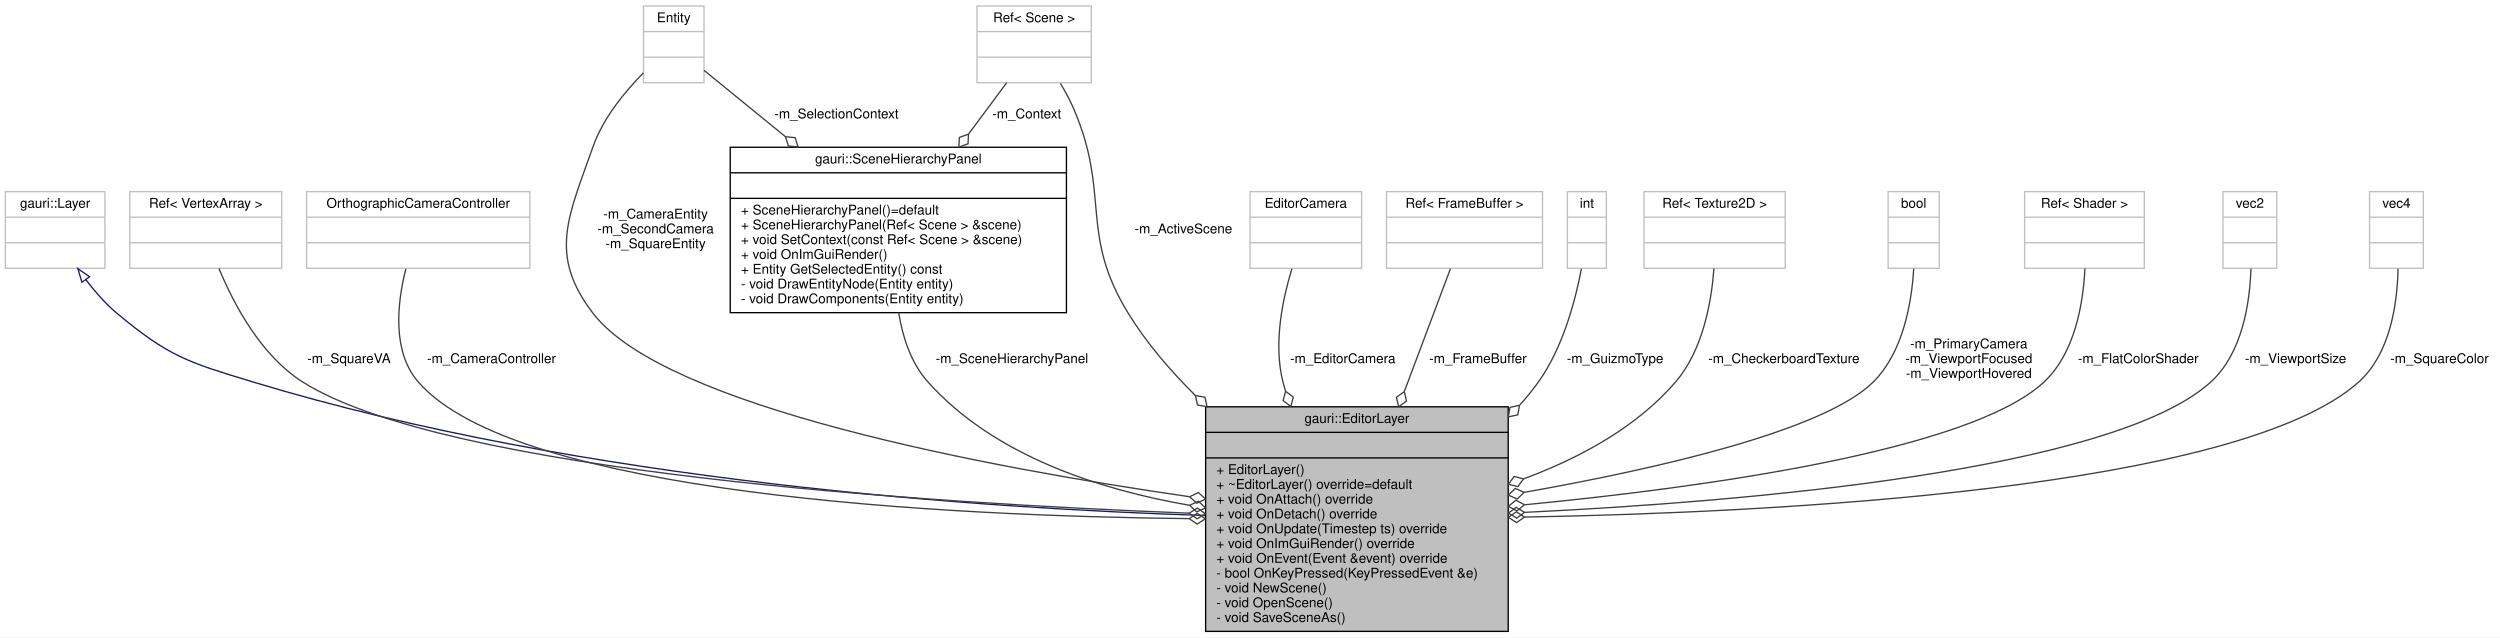
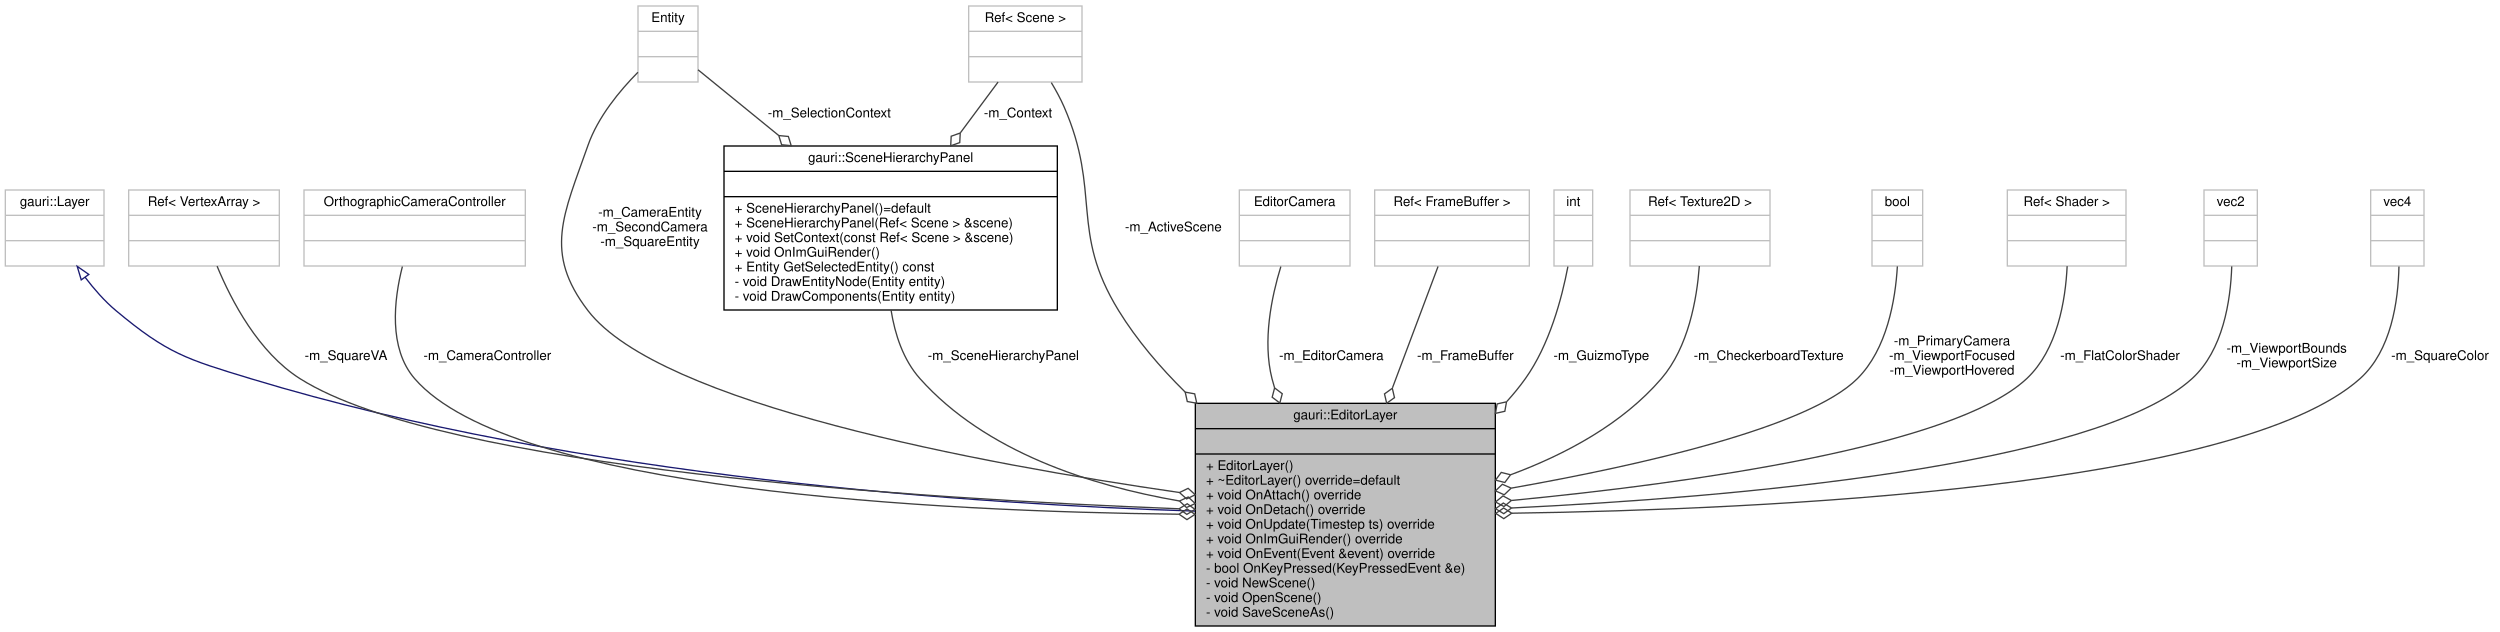
- <svg xmlns="http://www.w3.org/2000/svg" xmlns:xlink="http://www.w3.org/1999/xlink" width="1859pt" height="474pt" viewBox="0.00 0.00 1859.00 474.00">
+ <svg xmlns="http://www.w3.org/2000/svg" xmlns:xlink="http://www.w3.org/1999/xlink" width="1875pt" height="474pt" viewBox="0.00 0.00 1875.00 474.00">
  <g id="graph0" class="graph" transform="scale(1 1) rotate(0) translate(4 470)">
-     <polygon fill="white" stroke="transparent" points="-4,4 -4,-470 1855,-470 1855,4 -4,4" />
+     <polygon fill="white" stroke="transparent" points="-4,4 -4,-470 1871,-470 1871,4 -4,4" />
    <g id="node1" class="node">
      <g id="a_node1">
        <a xlink:title=" ">
          <polygon fill="#bfbfbf" stroke="black" points="892.5,-0.5 892.5,-167.5 1117.5,-167.5 1117.5,-0.5 892.5,-0.5" />
          <text text-anchor="middle" x="1005" y="-155.5" font-family="Helvetica,sans-Serif" font-size="10.00">gauri::EditorLayer</text>
          <polyline fill="none" stroke="black" points="892.5,-148.5 1117.5,-148.5 " />
          <text text-anchor="middle" x="1005" y="-136.5" font-family="Helvetica,sans-Serif" font-size="10.00"> </text>
          <polyline fill="none" stroke="black" points="892.5,-129.5 1117.5,-129.5 " />
          <text text-anchor="start" x="900.5" y="-117.5" font-family="Helvetica,sans-Serif" font-size="10.00">+ EditorLayer()</text>
          <text text-anchor="start" x="900.5" y="-106.5" font-family="Helvetica,sans-Serif" font-size="10.00">+ ~EditorLayer() override=default</text>
          <text text-anchor="start" x="900.5" y="-95.5" font-family="Helvetica,sans-Serif" font-size="10.00">+ void OnAttach() override</text>
          <text text-anchor="start" x="900.5" y="-84.5" font-family="Helvetica,sans-Serif" font-size="10.00">+ void OnDetach() override</text>
          <text text-anchor="start" x="900.5" y="-73.5" font-family="Helvetica,sans-Serif" font-size="10.00">+ void OnUpdate(Timestep ts) override</text>
          <text text-anchor="start" x="900.5" y="-62.5" font-family="Helvetica,sans-Serif" font-size="10.00">+ void OnImGuiRender() override</text>
          <text text-anchor="start" x="900.5" y="-51.5" font-family="Helvetica,sans-Serif" font-size="10.00">+ void OnEvent(Event &amp;event) override</text>
          <text text-anchor="start" x="900.5" y="-40.5" font-family="Helvetica,sans-Serif" font-size="10.00">- bool OnKeyPressed(KeyPressedEvent &amp;e)</text>
          <text text-anchor="start" x="900.5" y="-29.5" font-family="Helvetica,sans-Serif" font-size="10.00">- void NewScene()</text>
          <text text-anchor="start" x="900.5" y="-18.5" font-family="Helvetica,sans-Serif" font-size="10.00">- void OpenScene()</text>
          <text text-anchor="start" x="900.5" y="-7.5" font-family="Helvetica,sans-Serif" font-size="10.00">- void SaveSceneAs()</text>
        </a>
      </g>
    </g>
    <g id="node2" class="node">
      <g id="a_node2">
        <a xlink:title=" ">
          <polygon fill="white" stroke="#bfbfbf" points="0,-270.5 0,-327.5 74,-327.5 74,-270.5 0,-270.5" />
          <text text-anchor="middle" x="37" y="-315.5" font-family="Helvetica,sans-Serif" font-size="10.00">gauri::Layer</text>
          <polyline fill="none" stroke="#bfbfbf" points="0,-308.5 74,-308.5 " />
          <text text-anchor="middle" x="37" y="-296.5" font-family="Helvetica,sans-Serif" font-size="10.00"> </text>
          <polyline fill="none" stroke="#bfbfbf" points="0,-289.5 74,-289.5 " />
          <text text-anchor="middle" x="37" y="-277.5" font-family="Helvetica,sans-Serif" font-size="10.00"> </text>
        </a>
      </g>
    </g>
    <g id="edge1" class="edge">
      <path fill="none" stroke="midnightblue" d="M59.76,-262.14C66.52,-253.22 74.43,-244.16 83,-237 121.59,-204.75 135.89,-200.62 184,-186 429.27,-111.47 731.66,-91.77 892.26,-86.67" />
      <polygon fill="none" stroke="midnightblue" points="56.93,-260.09 53.9,-270.24 62.6,-264.19 56.93,-260.09" />
    </g>
    <g id="node3" class="node">
      <g id="a_node3">
        <a xlink:title=" ">
          <polygon fill="white" stroke="#bfbfbf" points="92.5,-270.5 92.5,-327.5 205.5,-327.5 205.5,-270.5 92.5,-270.5" />
          <text text-anchor="middle" x="149" y="-315.5" font-family="Helvetica,sans-Serif" font-size="10.00">Ref&lt; VertexArray &gt;</text>
          <polyline fill="none" stroke="#bfbfbf" points="92.5,-308.5 205.5,-308.5 " />
          <text text-anchor="middle" x="149" y="-296.5" font-family="Helvetica,sans-Serif" font-size="10.00"> </text>
          <polyline fill="none" stroke="#bfbfbf" points="92.5,-289.5 205.5,-289.5 " />
          <text text-anchor="middle" x="149" y="-277.5" font-family="Helvetica,sans-Serif" font-size="10.00"> </text>
        </a>
      </g>
    </g>
    <g id="edge2" class="edge">
      <path fill="none" stroke="#404040" d="M158.8,-270.41C169.68,-244.09 189.93,-205.64 221,-186 327.89,-118.42 687.2,-95.8 880.1,-88.43" />
      <polygon fill="none" stroke="#404040" points="880.28,-88.42 886.13,-84.2 892.27,-87.97 886.43,-92.19 880.28,-88.42" />
      <text text-anchor="middle" x="255.5" y="-200" font-family="Helvetica,sans-Serif" font-size="10.00"> -m_SquareVA</text>
    </g>
    <g id="node4" class="node">
      <g id="a_node4">
        <a xlink:title=" ">
          <polygon fill="white" stroke="#bfbfbf" points="224,-270.5 224,-327.5 390,-327.5 390,-270.5 224,-270.5" />
          <text text-anchor="middle" x="307" y="-315.5" font-family="Helvetica,sans-Serif" font-size="10.00">OrthographicCameraController</text>
          <polyline fill="none" stroke="#bfbfbf" points="224,-308.5 390,-308.5 " />
          <text text-anchor="middle" x="307" y="-296.5" font-family="Helvetica,sans-Serif" font-size="10.00"> </text>
          <polyline fill="none" stroke="#bfbfbf" points="224,-289.5 390,-289.5 " />
          <text text-anchor="middle" x="307" y="-277.5" font-family="Helvetica,sans-Serif" font-size="10.00"> </text>
        </a>
      </g>
    </g>
    <g id="edge3" class="edge">
      <path fill="none" stroke="#404040" d="M297.79,-270.1C291.43,-245.04 287.27,-208.79 307,-186 379.66,-102.07 699.6,-86.36 880.05,-84.34" />
      <polygon fill="none" stroke="#404040" points="880.26,-84.34 886.22,-80.28 892.26,-84.23 886.3,-88.28 880.26,-84.34" />
      <text text-anchor="middle" x="361.5" y="-200" font-family="Helvetica,sans-Serif" font-size="10.00"> -m_CameraController</text>
    </g>
    <g id="node5" class="node">
      <g id="a_node5">
        <a xlink:title=" ">
          <polygon fill="white" stroke="#bfbfbf" points="474.5,-408.5 474.5,-465.5 519.5,-465.5 519.5,-408.5 474.5,-408.5" />
          <text text-anchor="middle" x="497" y="-453.5" font-family="Helvetica,sans-Serif" font-size="10.00">Entity</text>
          <polyline fill="none" stroke="#bfbfbf" points="474.5,-446.5 519.5,-446.5 " />
          <text text-anchor="middle" x="497" y="-434.5" font-family="Helvetica,sans-Serif" font-size="10.00"> </text>
          <polyline fill="none" stroke="#bfbfbf" points="474.5,-427.5 519.5,-427.5 " />
          <text text-anchor="middle" x="497" y="-415.5" font-family="Helvetica,sans-Serif" font-size="10.00"> </text>
        </a>
      </g>
    </g>
    <g id="edge4" class="edge">
      <path fill="none" stroke="#404040" d="M474.45,-415.81C460.73,-401.94 444.45,-382.24 437,-361 418.76,-309 403.44,-280.72 437,-237 490.63,-167.13 730.08,-122.38 880.44,-100.64" />
      <polygon fill="none" stroke="#404040" points="880.58,-100.62 885.95,-95.82 892.46,-98.93 887.09,-103.74 880.58,-100.62" />
      <text text-anchor="middle" x="483.5" y="-307.5" font-family="Helvetica,sans-Serif" font-size="10.00"> -m_CameraEntity</text>
      <text text-anchor="middle" x="483.5" y="-296.5" font-family="Helvetica,sans-Serif" font-size="10.00">-m_SecondCamera</text>
      <text text-anchor="middle" x="483.5" y="-285.5" font-family="Helvetica,sans-Serif" font-size="10.00">-m_SquareEntity</text>
    </g>
    <g id="node8" class="node">
      <g id="a_node8">
        <a xlink:href="classgauri_1_1SceneHierarchyPanel.html" target="_top" xlink:title=" ">
          <polygon fill="white" stroke="black" points="539,-237.5 539,-360.5 789,-360.5 789,-237.5 539,-237.5" />
          <text text-anchor="middle" x="664" y="-348.5" font-family="Helvetica,sans-Serif" font-size="10.00">gauri::SceneHierarchyPanel</text>
          <polyline fill="none" stroke="black" points="539,-341.5 789,-341.5 " />
          <text text-anchor="middle" x="664" y="-329.5" font-family="Helvetica,sans-Serif" font-size="10.00"> </text>
          <polyline fill="none" stroke="black" points="539,-322.5 789,-322.5 " />
          <text text-anchor="start" x="547" y="-310.5" font-family="Helvetica,sans-Serif" font-size="10.00">+ SceneHierarchyPanel()=default</text>
          <text text-anchor="start" x="547" y="-299.5" font-family="Helvetica,sans-Serif" font-size="10.00">+ SceneHierarchyPanel(Ref&lt; Scene &gt; &amp;scene)</text>
          <text text-anchor="start" x="547" y="-288.5" font-family="Helvetica,sans-Serif" font-size="10.00">+ void SetContext(const Ref&lt; Scene &gt; &amp;scene)</text>
          <text text-anchor="start" x="547" y="-277.5" font-family="Helvetica,sans-Serif" font-size="10.00">+ void OnImGuiRender()</text>
          <text text-anchor="start" x="547" y="-266.5" font-family="Helvetica,sans-Serif" font-size="10.00">+ Entity GetSelectedEntity() const</text>
          <text text-anchor="start" x="547" y="-255.5" font-family="Helvetica,sans-Serif" font-size="10.00">- void DrawEntityNode(Entity entity)</text>
          <text text-anchor="start" x="547" y="-244.5" font-family="Helvetica,sans-Serif" font-size="10.00">- void DrawComponents(Entity entity)</text>
        </a>
      </g>
    </g>
    <g id="edge8" class="edge">
      <path fill="none" stroke="#404040" d="M519.52,-417.66C535.34,-404.78 557.57,-386.68 579.86,-368.52" />
      <polygon fill="none" stroke="#404040" points="580.09,-368.33 582.22,-361.44 589.4,-360.75 587.27,-367.65 580.09,-368.33" />
      <text text-anchor="middle" x="618" y="-382" font-family="Helvetica,sans-Serif" font-size="10.00"> -m_SelectionContext</text>
    </g>
    <g id="node6" class="node">
      <g id="a_node6">
        <a xlink:title=" ">
          <polygon fill="white" stroke="#bfbfbf" points="925.5,-270.5 925.5,-327.5 1008.5,-327.5 1008.5,-270.5 925.5,-270.5" />
          <text text-anchor="middle" x="967" y="-315.5" font-family="Helvetica,sans-Serif" font-size="10.00">EditorCamera</text>
          <polyline fill="none" stroke="#bfbfbf" points="925.5,-308.5 1008.5,-308.5 " />
          <text text-anchor="middle" x="967" y="-296.5" font-family="Helvetica,sans-Serif" font-size="10.00"> </text>
          <polyline fill="none" stroke="#bfbfbf" points="925.5,-289.5 1008.5,-289.5 " />
          <text text-anchor="middle" x="967" y="-277.5" font-family="Helvetica,sans-Serif" font-size="10.00"> </text>
        </a>
      </g>
    </g>
    <g id="edge5" class="edge">
      <path fill="none" stroke="#404040" d="M956.64,-270.08C949.62,-247.23 942.82,-214.21 950,-186 950.58,-183.71 951.23,-181.42 951.93,-179.14" />
      <polygon fill="none" stroke="#404040" points="951.95,-179.07 950.13,-172.09 955.87,-167.73 957.69,-174.7 951.95,-179.07" />
      <text text-anchor="middle" x="994.5" y="-200" font-family="Helvetica,sans-Serif" font-size="10.00"> -m_EditorCamera</text>
    </g>
    <g id="node7" class="node">
      <g id="a_node7">
        <a xlink:title=" ">
          <polygon fill="white" stroke="#bfbfbf" points="1027,-270.5 1027,-327.5 1143,-327.5 1143,-270.5 1027,-270.5" />
          <text text-anchor="middle" x="1085" y="-315.5" font-family="Helvetica,sans-Serif" font-size="10.00">Ref&lt; FrameBuffer &gt;</text>
          <polyline fill="none" stroke="#bfbfbf" points="1027,-308.5 1143,-308.5 " />
          <text text-anchor="middle" x="1085" y="-296.5" font-family="Helvetica,sans-Serif" font-size="10.00"> </text>
          <polyline fill="none" stroke="#bfbfbf" points="1027,-289.5 1143,-289.5 " />
          <text text-anchor="middle" x="1085" y="-277.5" font-family="Helvetica,sans-Serif" font-size="10.00"> </text>
        </a>
      </g>
    </g>
    <g id="edge6" class="edge">
      <path fill="none" stroke="#404040" d="M1074.54,-270.15C1065.79,-246.85 1052.77,-212.2 1040.36,-179.16" />
      <polygon fill="none" stroke="#404040" points="1040.23,-178.79 1034.37,-174.58 1036.01,-167.56 1041.86,-171.77 1040.23,-178.79" />
      <text text-anchor="middle" x="1095" y="-200" font-family="Helvetica,sans-Serif" font-size="10.00"> -m_FrameBuffer</text>
    </g>
    <g id="edge7" class="edge">
      <path fill="none" stroke="#404040" d="M664.28,-237.48C667.2,-219.08 673.46,-200.04 686,-186 735.01,-131.13 813.6,-105.83 880.51,-94.27" />
      <polygon fill="none" stroke="#404040" points="880.58,-94.26 885.86,-89.35 892.43,-92.34 887.14,-97.25 880.58,-94.26" />
      <text text-anchor="middle" x="748.5" y="-200" font-family="Helvetica,sans-Serif" font-size="10.00"> -m_SceneHierarchyPanel</text>
    </g>
    <g id="node9" class="node">
      <g id="a_node9">
        <a xlink:title=" ">
          <polygon fill="white" stroke="#bfbfbf" points="722.5,-408.5 722.5,-465.5 807.5,-465.5 807.5,-408.5 722.5,-408.5" />
          <text text-anchor="middle" x="765" y="-453.5" font-family="Helvetica,sans-Serif" font-size="10.00">Ref&lt; Scene &gt;</text>
          <polyline fill="none" stroke="#bfbfbf" points="722.5,-446.5 807.5,-446.5 " />
          <text text-anchor="middle" x="765" y="-434.5" font-family="Helvetica,sans-Serif" font-size="10.00"> </text>
          <polyline fill="none" stroke="#bfbfbf" points="722.5,-427.5 807.5,-427.5 " />
          <text text-anchor="middle" x="765" y="-415.5" font-family="Helvetica,sans-Serif" font-size="10.00"> </text>
        </a>
      </g>
    </g>
    <g id="edge16" class="edge">
      <path fill="none" stroke="#404040" d="M784.49,-408.03C787.98,-402.24 791.35,-396.06 794,-390 822.2,-325.5 798.11,-296.96 835,-237 848.49,-215.07 866.1,-194.47 884.87,-175.94" />
      <polygon fill="none" stroke="#404040" points="884.91,-175.9 886.46,-168.86 893.56,-167.58 892.01,-174.62 884.91,-175.9" />
      <text text-anchor="middle" x="876" y="-296.5" font-family="Helvetica,sans-Serif" font-size="10.00"> -m_ActiveScene</text>
    </g>
    <g id="edge9" class="edge">
      <path fill="none" stroke="#404040" d="M744.56,-408.48C736.3,-397.36 726.36,-383.97 716.33,-370.46" />
      <polygon fill="none" stroke="#404040" points="716.18,-370.26 709.39,-367.82 709.02,-360.62 715.81,-363.06 716.18,-370.26" />
      <text text-anchor="middle" x="759.5" y="-382" font-family="Helvetica,sans-Serif" font-size="10.00"> -m_Context</text>
    </g>
    <g id="node10" class="node">
      <g id="a_node10">
        <a xlink:title=" ">
          <polygon fill="white" stroke="#bfbfbf" points="1161.5,-270.5 1161.5,-327.5 1190.5,-327.5 1190.5,-270.5 1161.5,-270.5" />
          <text text-anchor="middle" x="1176" y="-315.5" font-family="Helvetica,sans-Serif" font-size="10.00">int</text>
          <polyline fill="none" stroke="#bfbfbf" points="1161.5,-308.5 1190.5,-308.5 " />
          <text text-anchor="middle" x="1176" y="-296.5" font-family="Helvetica,sans-Serif" font-size="10.00"> </text>
          <polyline fill="none" stroke="#bfbfbf" points="1161.5,-289.5 1190.5,-289.5 " />
          <text text-anchor="middle" x="1176" y="-277.5" font-family="Helvetica,sans-Serif" font-size="10.00"> </text>
        </a>
      </g>
    </g>
    <g id="edge10" class="edge">
      <path fill="none" stroke="#404040" d="M1171.93,-270.08C1167.34,-246.02 1158.03,-211.27 1140,-186 1135.81,-180.12 1131.17,-174.44 1126.21,-168.97" />
      <polygon fill="none" stroke="#404040" points="1125.89,-168.63 1118.85,-167.07 1117.58,-159.97 1124.62,-161.53 1125.89,-168.63" />
      <text text-anchor="middle" x="1197" y="-200" font-family="Helvetica,sans-Serif" font-size="10.00"> -m_GuizmoType</text>
    </g>
    <g id="node11" class="node">
      <g id="a_node11">
        <a xlink:title=" ">
          <polygon fill="white" stroke="#bfbfbf" points="1218.5,-270.5 1218.5,-327.5 1323.5,-327.5 1323.5,-270.5 1218.5,-270.5" />
          <text text-anchor="middle" x="1271" y="-315.5" font-family="Helvetica,sans-Serif" font-size="10.00">Ref&lt; Texture2D &gt;</text>
          <polyline fill="none" stroke="#bfbfbf" points="1218.5,-308.5 1323.5,-308.5 " />
          <text text-anchor="middle" x="1271" y="-296.5" font-family="Helvetica,sans-Serif" font-size="10.00"> </text>
          <polyline fill="none" stroke="#bfbfbf" points="1218.5,-289.5 1323.5,-289.5 " />
          <text text-anchor="middle" x="1271" y="-277.5" font-family="Helvetica,sans-Serif" font-size="10.00"> </text>
        </a>
      </g>
    </g>
    <g id="edge11" class="edge">
      <path fill="none" stroke="#404040" d="M1270.5,-270.47C1268.66,-245.68 1262.31,-209.6 1242,-186 1212.8,-152.07 1170.2,-129.23 1129.15,-114" />
      <polygon fill="none" stroke="#404040" points="1128.93,-113.92 1121.94,-115.68 1117.62,-109.9 1124.62,-108.14 1128.93,-113.92" />
      <text text-anchor="middle" x="1322.5" y="-200" font-family="Helvetica,sans-Serif" font-size="10.00"> -m_CheckerboardTexture</text>
    </g>
    <g id="node12" class="node">
      <g id="a_node12">
        <a xlink:title=" ">
          <polygon fill="white" stroke="#bfbfbf" points="1400,-270.5 1400,-327.5 1438,-327.5 1438,-270.5 1400,-270.5" />
          <text text-anchor="middle" x="1419" y="-315.5" font-family="Helvetica,sans-Serif" font-size="10.00">bool</text>
          <polyline fill="none" stroke="#bfbfbf" points="1400,-308.5 1438,-308.5 " />
          <text text-anchor="middle" x="1419" y="-296.5" font-family="Helvetica,sans-Serif" font-size="10.00"> </text>
          <polyline fill="none" stroke="#bfbfbf" points="1400,-289.5 1438,-289.5 " />
          <text text-anchor="middle" x="1419" y="-277.5" font-family="Helvetica,sans-Serif" font-size="10.00"> </text>
        </a>
      </g>
    </g>
    <g id="edge12" class="edge">
      <path fill="none" stroke="#404040" d="M1419.03,-270.22C1417.53,-244.9 1411.26,-208.15 1389,-186 1352.42,-149.58 1227.23,-121.21 1129.62,-103.93" />
      <polygon fill="none" stroke="#404040" points="1129.38,-103.89 1122.78,-106.8 1117.56,-101.83 1124.16,-98.92 1129.38,-103.89" />
      <text text-anchor="middle" x="1460" y="-211" font-family="Helvetica,sans-Serif" font-size="10.00"> -m_PrimaryCamera</text>
      <text text-anchor="middle" x="1460" y="-200" font-family="Helvetica,sans-Serif" font-size="10.00">-m_ViewportFocused</text>
      <text text-anchor="middle" x="1460" y="-189" font-family="Helvetica,sans-Serif" font-size="10.00">-m_ViewportHovered</text>
    </g>
    <g id="node13" class="node">
      <g id="a_node13">
        <a xlink:title=" ">
          <polygon fill="white" stroke="#bfbfbf" points="1501.5,-270.5 1501.5,-327.5 1590.5,-327.5 1590.5,-270.5 1501.5,-270.5" />
          <text text-anchor="middle" x="1546" y="-315.5" font-family="Helvetica,sans-Serif" font-size="10.00">Ref&lt; Shader &gt;</text>
          <polyline fill="none" stroke="#bfbfbf" points="1501.5,-308.5 1590.5,-308.5 " />
          <text text-anchor="middle" x="1546" y="-296.5" font-family="Helvetica,sans-Serif" font-size="10.00"> </text>
          <polyline fill="none" stroke="#bfbfbf" points="1501.5,-289.5 1590.5,-289.5 " />
          <text text-anchor="middle" x="1546" y="-277.5" font-family="Helvetica,sans-Serif" font-size="10.00"> </text>
        </a>
      </g>
    </g>
    <g id="edge13" class="edge">
      <path fill="none" stroke="#404040" d="M1546.36,-270.39C1545.13,-244.82 1539.08,-207.59 1516,-186 1461.21,-134.74 1262.73,-107.5 1129.88,-94.67" />
      <polygon fill="none" stroke="#404040" points="1129.58,-94.64 1123.23,-98.06 1117.63,-93.51 1123.98,-90.1 1129.58,-94.64" />
      <text text-anchor="middle" x="1586" y="-200" font-family="Helvetica,sans-Serif" font-size="10.00"> -m_FlatColorShader</text>
    </g>
    <g id="node14" class="node">
      <g id="a_node14">
        <a xlink:title=" ">
          <polygon fill="white" stroke="#bfbfbf" points="1649,-270.5 1649,-327.5 1689,-327.5 1689,-270.5 1649,-270.5" />
          <text text-anchor="middle" x="1669" y="-315.5" font-family="Helvetica,sans-Serif" font-size="10.00">vec2</text>
          <polyline fill="none" stroke="#bfbfbf" points="1649,-308.5 1689,-308.5 " />
          <text text-anchor="middle" x="1669" y="-296.5" font-family="Helvetica,sans-Serif" font-size="10.00"> </text>
          <polyline fill="none" stroke="#bfbfbf" points="1649,-289.5 1689,-289.5 " />
          <text text-anchor="middle" x="1669" y="-277.5" font-family="Helvetica,sans-Serif" font-size="10.00"> </text>
        </a>
      </g>
    </g>
    <g id="edge14" class="edge">
      <path fill="none" stroke="#404040" d="M1669.81,-270.22C1668.96,-244.53 1663.34,-207.21 1640,-186 1567.11,-119.77 1293,-96.85 1129.7,-89.01" />
      <polygon fill="none" stroke="#404040" points="1129.64,-89.01 1123.46,-92.72 1117.66,-88.45 1123.83,-84.73 1129.64,-89.01" />
-       <text text-anchor="middle" x="1703" y="-200" font-family="Helvetica,sans-Serif" font-size="10.00"> -m_ViewportSize</text>
+       <text text-anchor="middle" x="1711" y="-205.5" font-family="Helvetica,sans-Serif" font-size="10.00"> -m_ViewportBounds</text>
+       <text text-anchor="middle" x="1711" y="-194.5" font-family="Helvetica,sans-Serif" font-size="10.00">-m_ViewportSize</text>
    </g>
    <g id="node15" class="node">
      <g id="a_node15">
        <a xlink:title=" ">
-           <polygon fill="white" stroke="#bfbfbf" points="1758,-270.5 1758,-327.5 1798,-327.5 1798,-270.5 1758,-270.5" />
-           <text text-anchor="middle" x="1778" y="-315.5" font-family="Helvetica,sans-Serif" font-size="10.00">vec4</text>
-           <polyline fill="none" stroke="#bfbfbf" points="1758,-308.5 1798,-308.5 " />
-           <text text-anchor="middle" x="1778" y="-296.5" font-family="Helvetica,sans-Serif" font-size="10.00"> </text>
-           <polyline fill="none" stroke="#bfbfbf" points="1758,-289.5 1798,-289.5 " />
-           <text text-anchor="middle" x="1778" y="-277.5" font-family="Helvetica,sans-Serif" font-size="10.00"> </text>
+           <polygon fill="white" stroke="#bfbfbf" points="1774,-270.5 1774,-327.5 1814,-327.5 1814,-270.5 1774,-270.5" />
+           <text text-anchor="middle" x="1794" y="-315.5" font-family="Helvetica,sans-Serif" font-size="10.00">vec4</text>
+           <polyline fill="none" stroke="#bfbfbf" points="1774,-308.5 1814,-308.5 " />
+           <text text-anchor="middle" x="1794" y="-296.5" font-family="Helvetica,sans-Serif" font-size="10.00"> </text>
+           <polyline fill="none" stroke="#bfbfbf" points="1774,-289.5 1814,-289.5 " />
+           <text text-anchor="middle" x="1794" y="-277.5" font-family="Helvetica,sans-Serif" font-size="10.00"> </text>
        </a>
      </g>
    </g>
    <g id="edge15" class="edge">
-       <path fill="none" stroke="#404040" d="M1779.19,-270.12C1778.66,-244.36 1773.44,-206.99 1750,-186 1660.92,-106.23 1317.71,-88.91 1129.78,-85.51" />
-       <polygon fill="none" stroke="#404040" points="1129.63,-85.5 1123.57,-89.4 1117.63,-85.3 1123.7,-81.4 1129.63,-85.5" />
-       <text text-anchor="middle" x="1810" y="-200" font-family="Helvetica,sans-Serif" font-size="10.00"> -m_SquareColor</text>
+       <path fill="none" stroke="#404040" d="M1795.21,-270.11C1794.69,-244.33 1789.47,-206.96 1766,-186 1674.51,-104.31 1321.22,-87.88 1129.86,-85.09" />
+       <polygon fill="none" stroke="#404040" points="1129.77,-85.09 1123.72,-89.01 1117.78,-84.93 1123.83,-81.01 1129.77,-85.09" />
+       <text text-anchor="middle" x="1826" y="-200" font-family="Helvetica,sans-Serif" font-size="10.00"> -m_SquareColor</text>
    </g>
  </g>
</svg>
